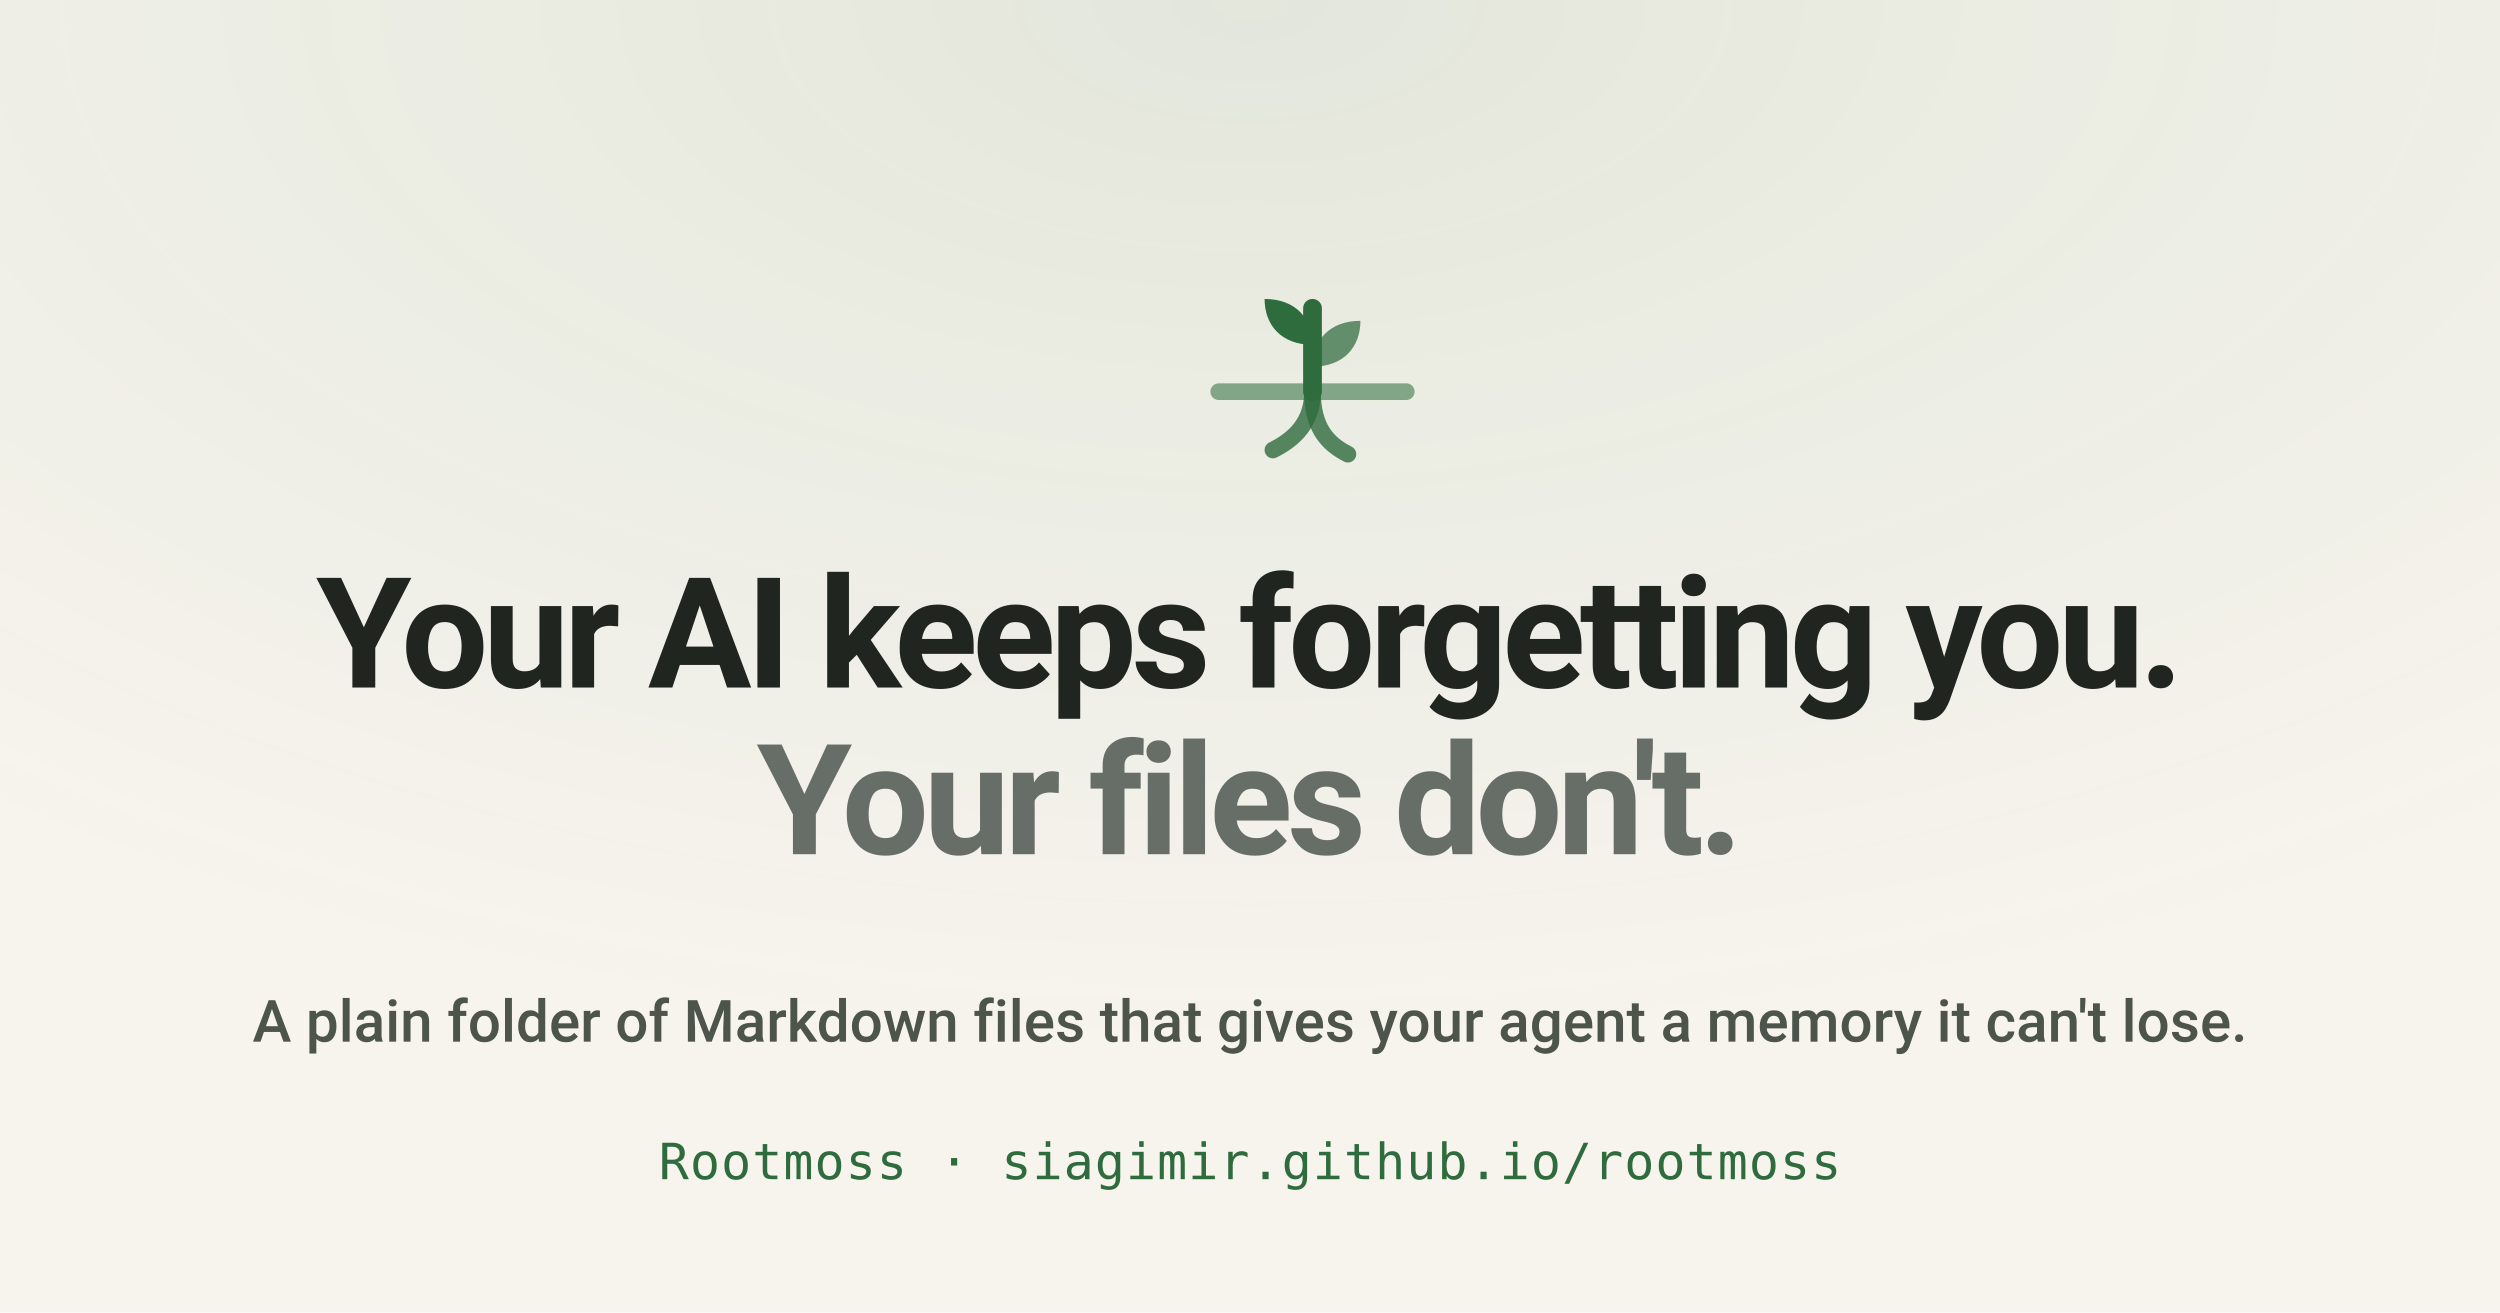
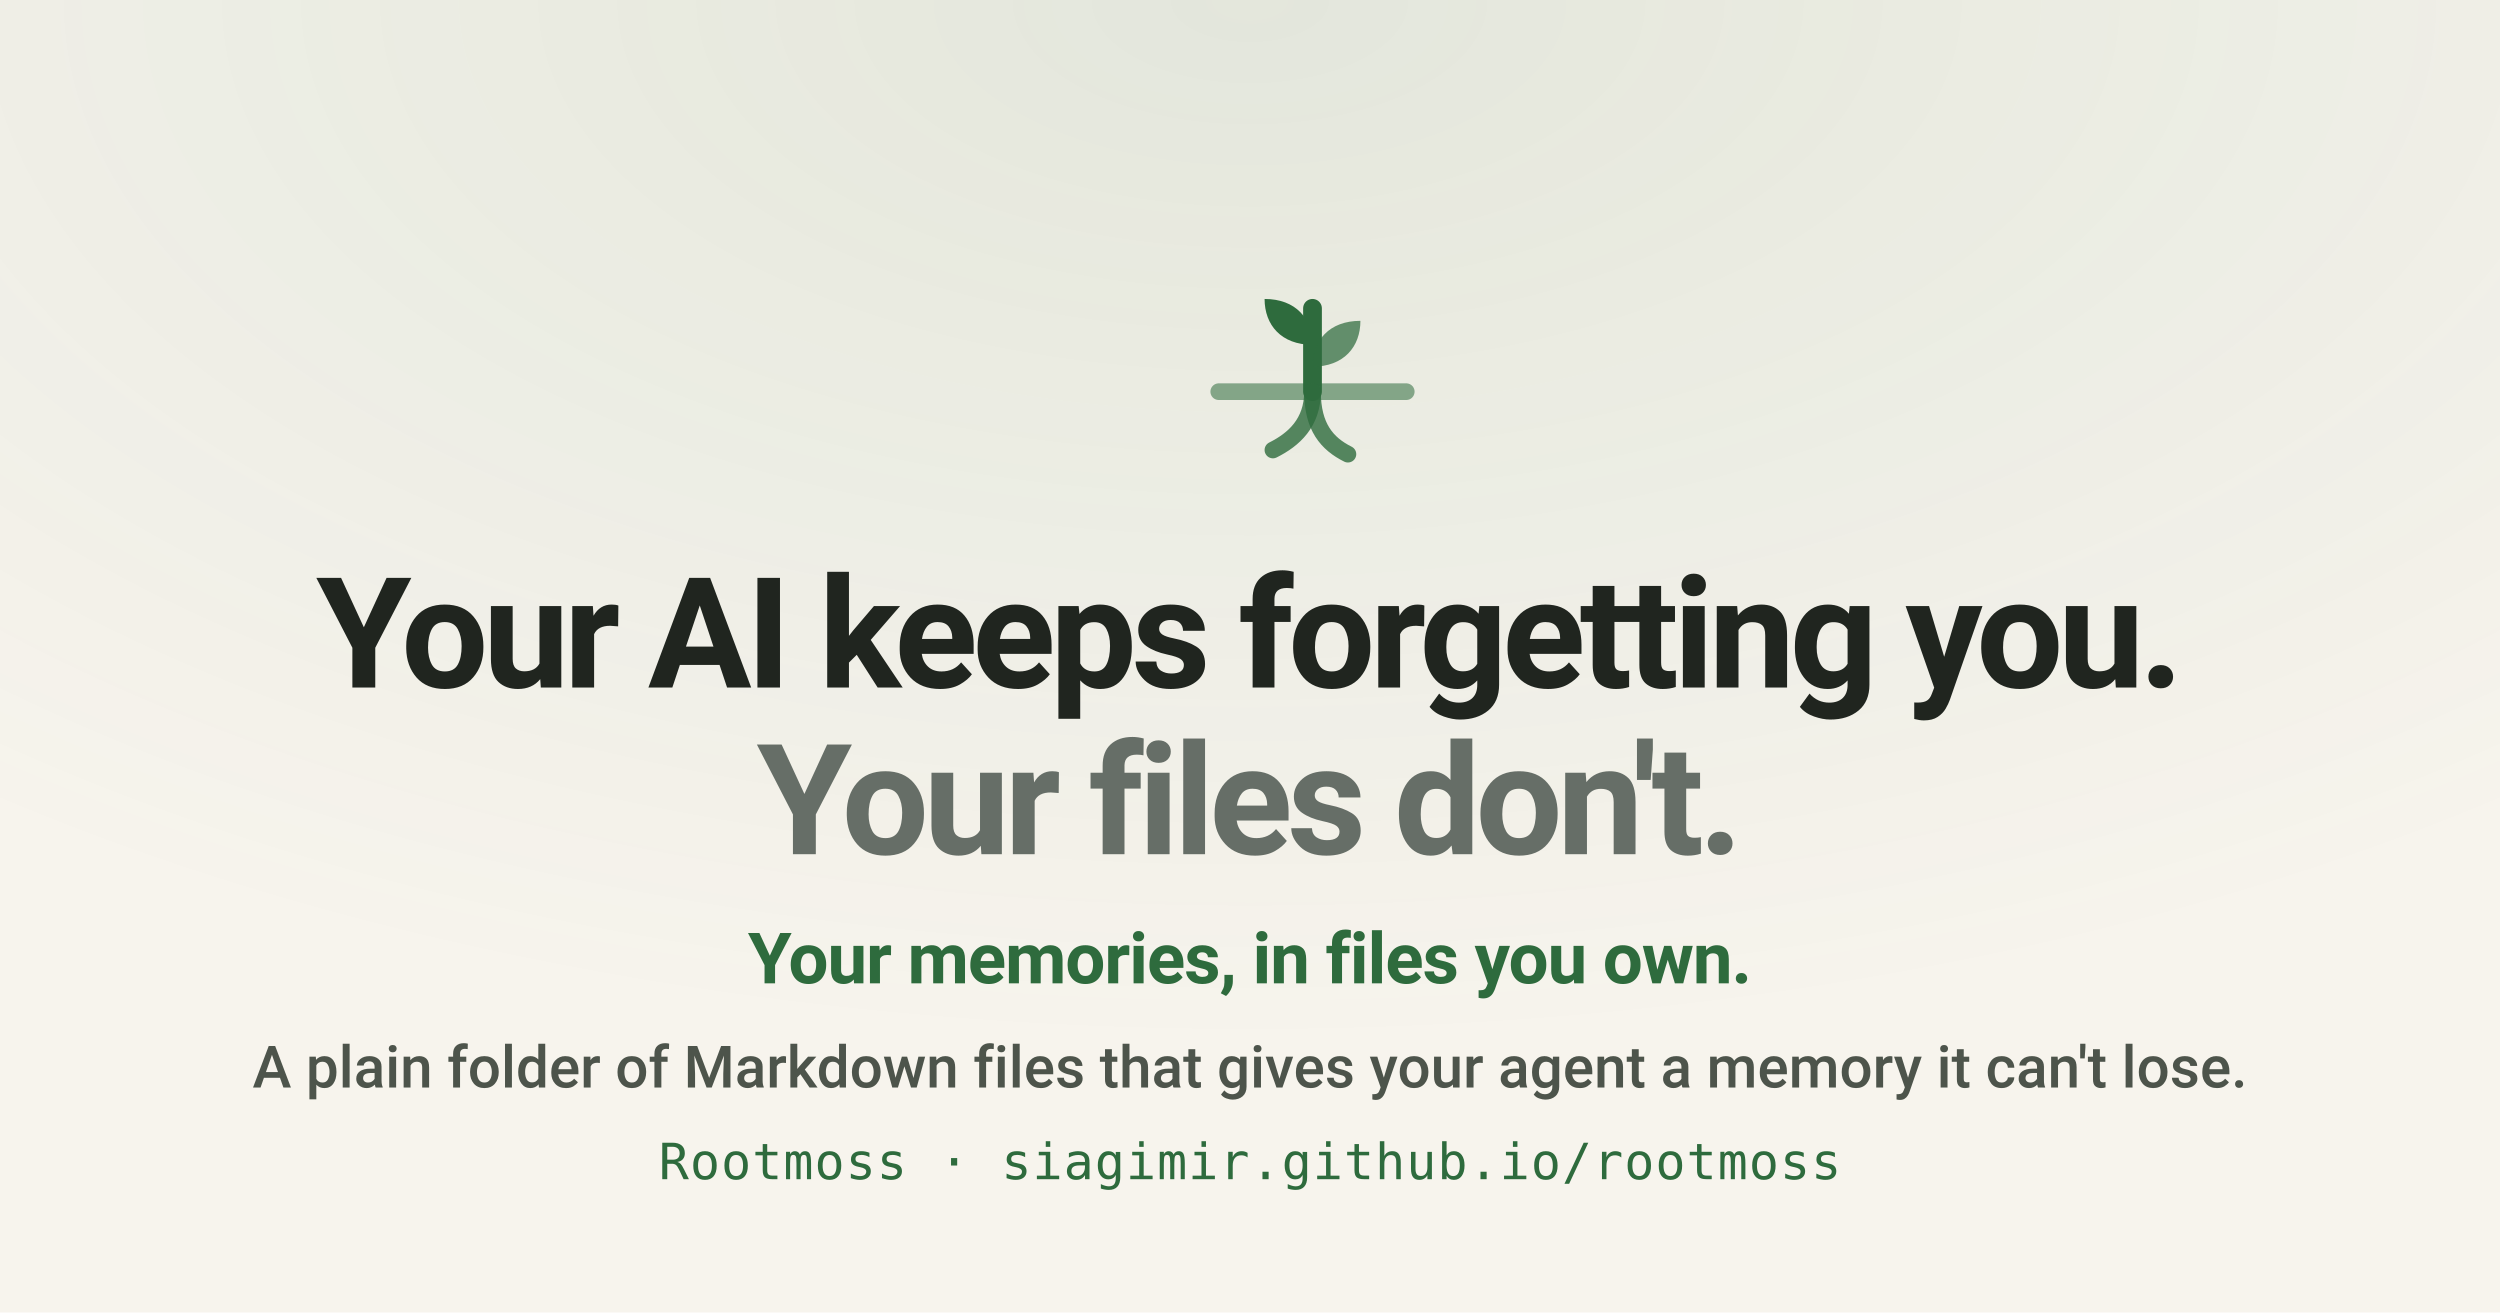
<svg xmlns="http://www.w3.org/2000/svg" width="1200" height="630" viewBox="0 0 1200 630" role="img" aria-label="Rootmoss — Your AI keeps forgetting you. Your files don't.">
  <defs>
    <radialGradient id="glow" cx="50%" cy="0%" r="80%">
      <stop offset="0%" stop-color="#2e6b3d" stop-opacity="0.10" />
      <stop offset="100%" stop-color="#2e6b3d" stop-opacity="0" />
    </radialGradient>
  </defs>
  <rect width="1200" height="630" fill="#f7f4ed" />
  <rect width="1200" height="630" fill="url(#glow)" />
  <g transform="translate(570 118) scale(5)">
    <path d="M3 14h18" stroke="#2e6b3d" stroke-width="1.6" stroke-linecap="round" opacity=".55" />
    <path d="M12 14V6" stroke="#2e6b3d" stroke-width="1.8" stroke-linecap="round" />
    <path d="M12 9.5C9 9.5 7.4 7.6 7.4 5.1c3 0 4.6 1.9 4.6 4.4Z" fill="#2e6b3d" />
    <path d="M12 11.6c3 0 4.6-1.9 4.6-4.4-3 0-4.6 1.9-4.6 4.4Z" fill="#2e6b3d" opacity=".72" />
    <path d="M12 14c0 3-1.8 4.6-3.8 5.6" stroke="#2e6b3d" stroke-width="1.6" stroke-linecap="round" fill="none" opacity=".8" />
    <path d="M12 14c0 3.4 1.4 5 3.4 6" stroke="#2e6b3d" stroke-width="1.6" stroke-linecap="round" fill="none" opacity=".8" />
  </g>
  <text x="600" y="330" text-anchor="middle" font-family="-apple-system, BlinkMacSystemFont, 'Segoe UI', Roboto, 'Helvetica Neue', Arial, sans-serif" font-size="74" font-weight="640" letter-spacing="-2.6" fill="#20251f">Your AI keeps forgetting you.</text>
  <text x="600" y="410" text-anchor="middle" font-family="-apple-system, BlinkMacSystemFont, 'Segoe UI', Roboto, 'Helvetica Neue', Arial, sans-serif" font-size="74" font-weight="640" letter-spacing="-2.6" fill="#666e67">Your files don't.</text>
-   <text x="600" y="500" text-anchor="middle" font-family="-apple-system, BlinkMacSystemFont, 'Segoe UI', Roboto, 'Helvetica Neue', Arial, sans-serif" font-size="28" font-weight="450" fill="#4d544b">A plain folder of Markdown files that gives your agent a memory it can't lose.</text>
+   <text x="600" y="472" text-anchor="middle" font-family="-apple-system, BlinkMacSystemFont, 'Segoe UI', Roboto, 'Helvetica Neue', Arial, sans-serif" font-size="34" font-weight="640" letter-spacing="-0.5" fill="#2e6b3d">Your memories, in files you own.</text>
+   <text x="600" y="522" text-anchor="middle" font-family="-apple-system, BlinkMacSystemFont, 'Segoe UI', Roboto, 'Helvetica Neue', Arial, sans-serif" font-size="28" font-weight="450" fill="#4d544b">A plain folder of Markdown files that gives your agent a memory it can't lose.</text>
  <g>
    <text x="600" y="566" text-anchor="middle" font-family="ui-monospace, 'SF Mono', SFMono-Regular, Menlo, Consolas, monospace" font-size="24" letter-spacing="0.5" fill="#2e6b3d">Rootmoss · siagimir.github.io/rootmoss</text>
  </g>
</svg>
